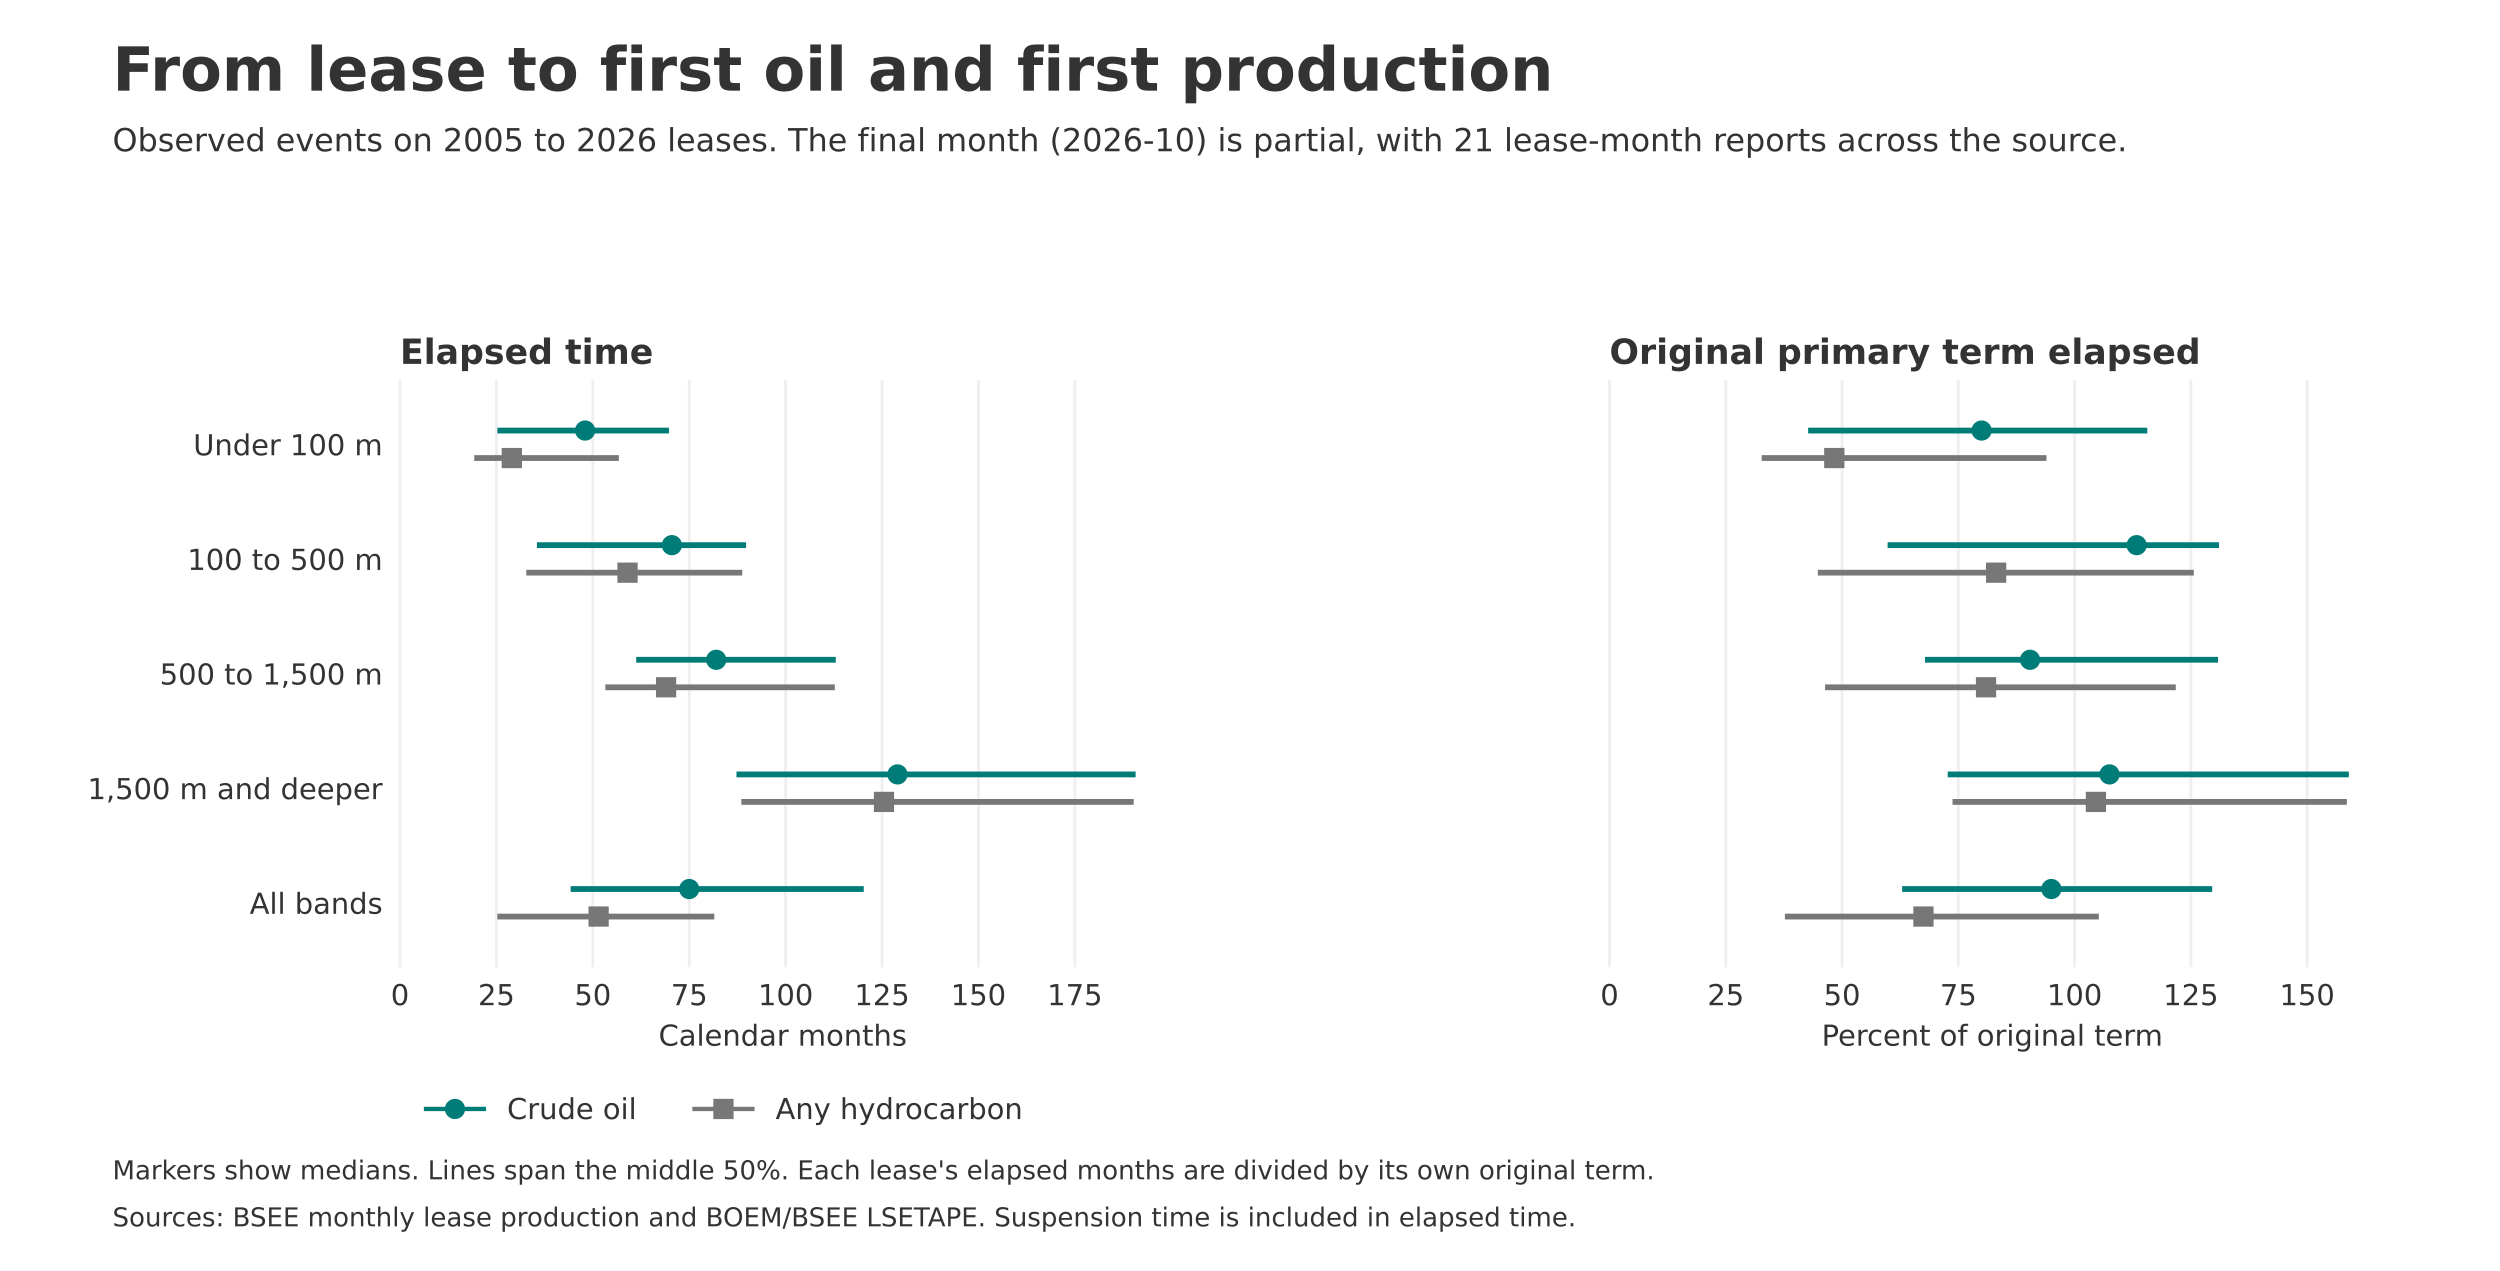
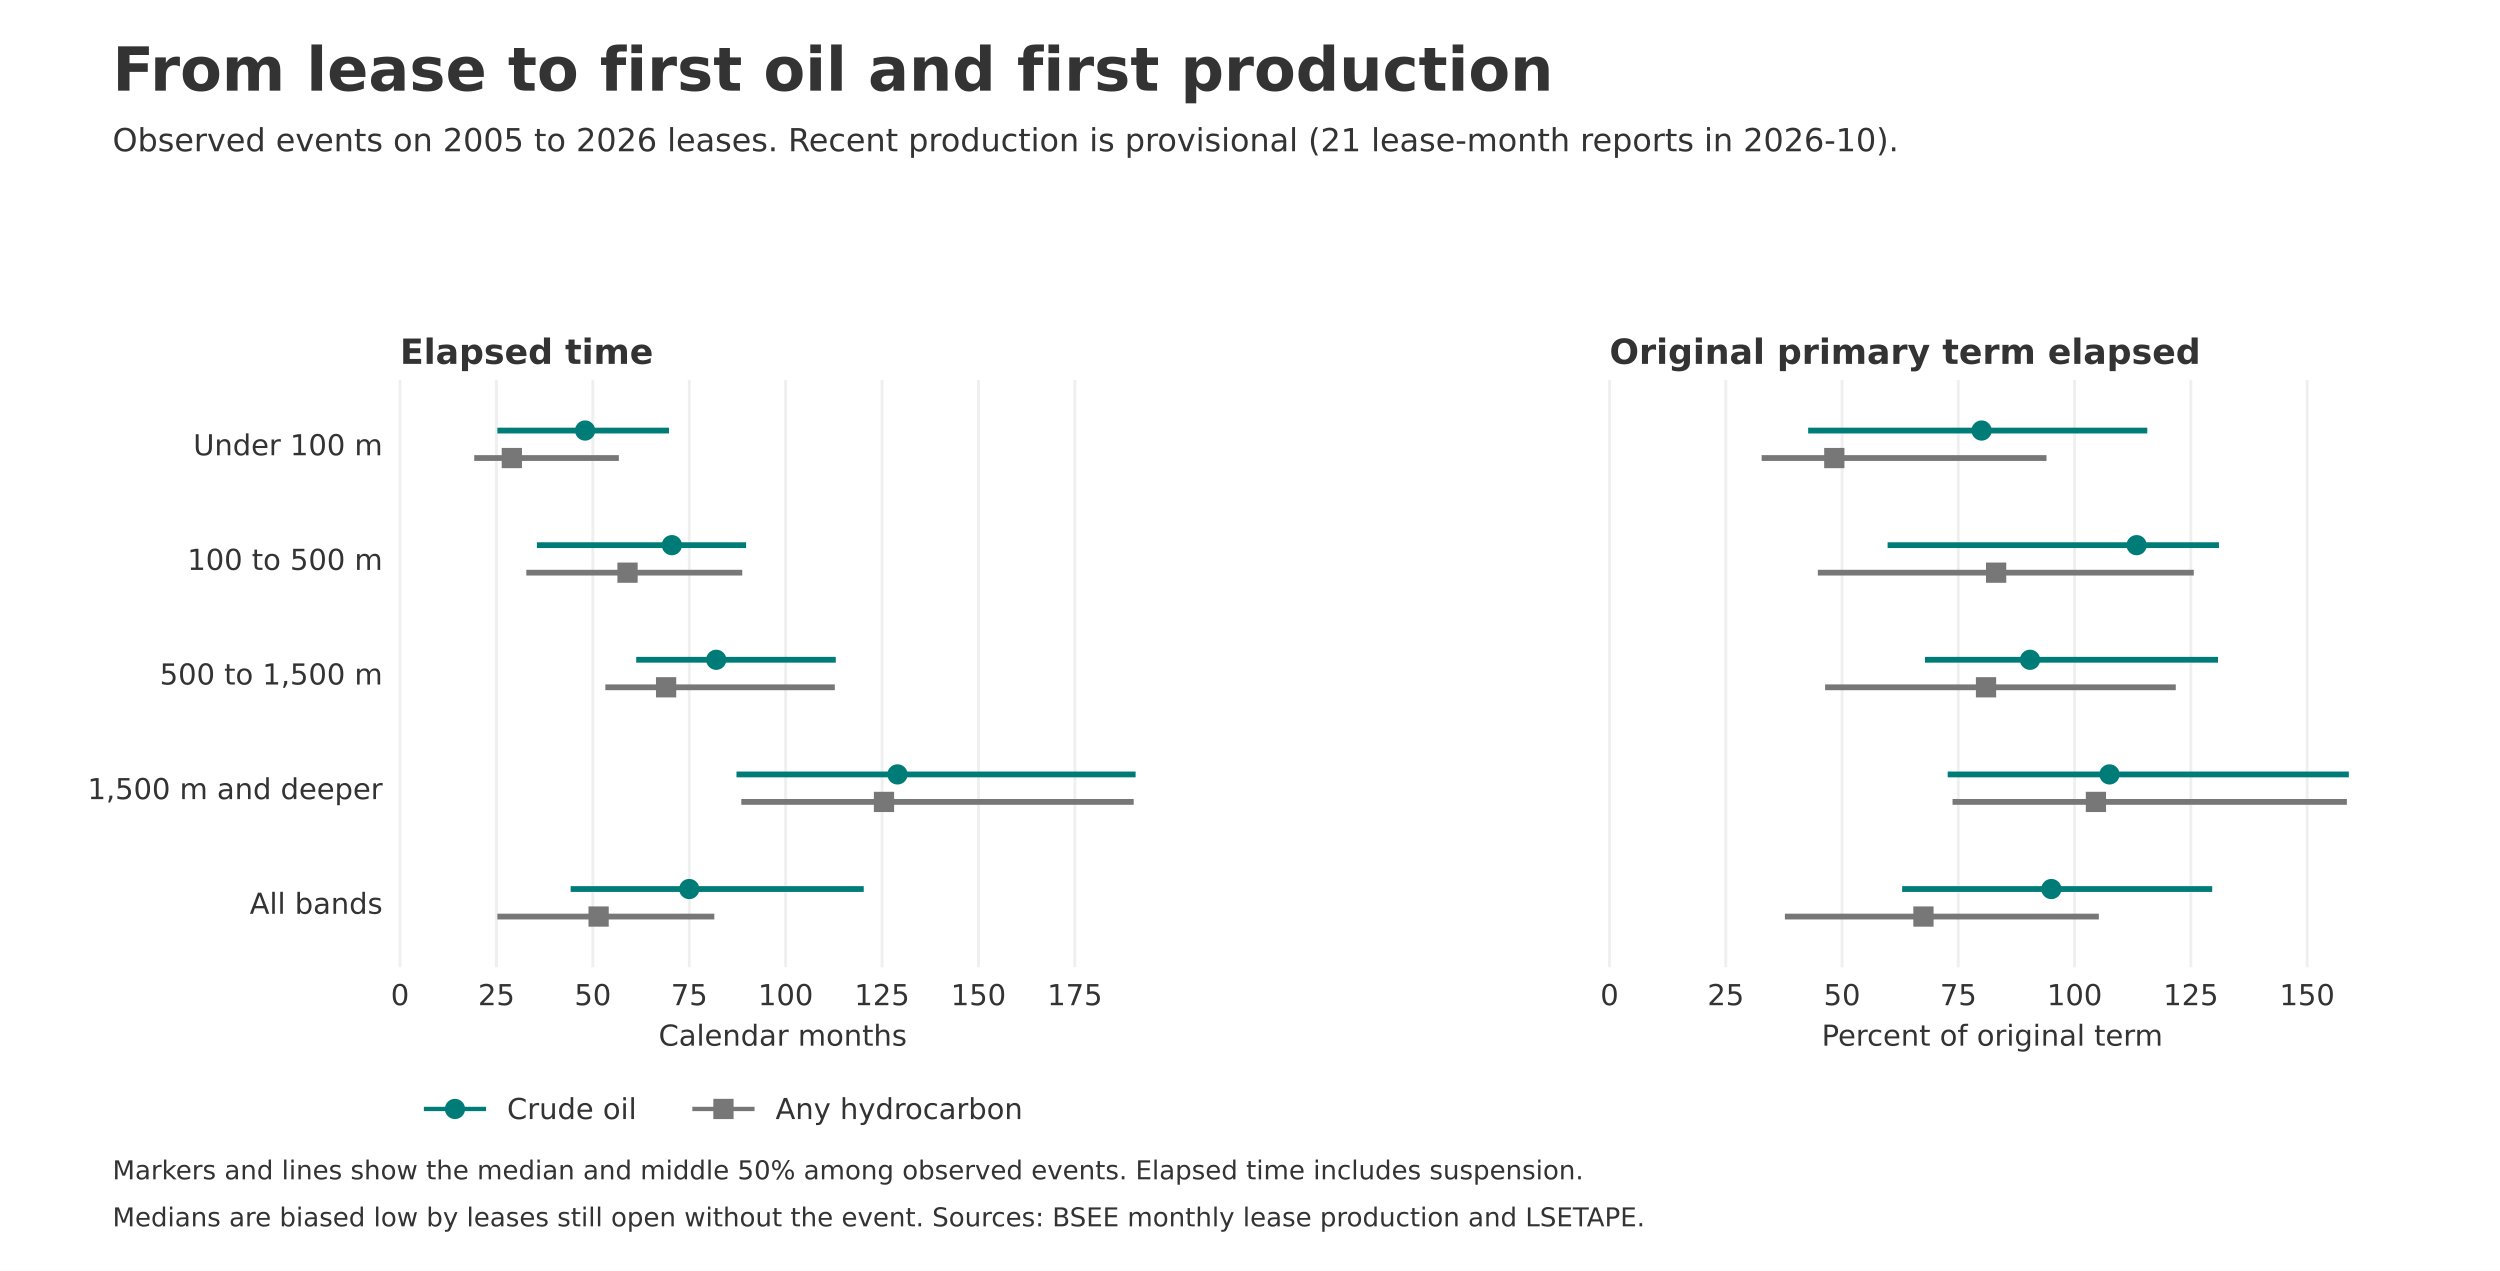
<svg xmlns="http://www.w3.org/2000/svg" xmlns:xlink="http://www.w3.org/1999/xlink" width="864pt" height="439.2pt" viewBox="0 0 864 439.2" version="1.1">
  <defs>
    <style type="text/css">*{stroke-linejoin: round; stroke-linecap: butt}</style>
  </defs>
  <g id="figure_1">
    <g id="patch_1">
      <path d="M 0 439.2  L 864 439.2  L 864 0  L 0 0  z " style="fill: #ffffff" />
    </g>
    <g id="axes_1">
      <g id="patch_2">
        <path d="M 138.24 333.792  L 402.798 333.792  L 402.798 131.76  L 138.24 131.76  z " style="fill: #ffffff" />
      </g>
      <g id="matplotlib.axis_1">
        <g id="xtick_1">
          <g id="line2d_1">
            <path d="M 138.24 333.792  L 138.24 131.76  " style="fill: none; stroke: #efefef; stroke-linecap: square" />
          </g>
          <g id="line2d_2" />
          <g id="text_1">
            <text style="font-size: 10px; font-family: 'DejaVu Sans'; text-anchor: middle; fill: #333333" x="138.24" y="347.39" transform="rotate(-0 138.24 347.3897)">0</text>
          </g>
        </g>
        <g id="xtick_2">
          <g id="line2d_3">
            <path d="M 171.56 333.792  L 171.56 131.76  " style="fill: none; stroke: #efefef; stroke-linecap: square" />
          </g>
          <g id="line2d_4" />
          <g id="text_2">
            <text style="font-size: 10px; font-family: 'DejaVu Sans'; text-anchor: middle; fill: #333333" x="171.56" y="347.39" transform="rotate(-0 171.5597 347.3897)">25</text>
          </g>
        </g>
        <g id="xtick_3">
          <g id="line2d_5">
            <path d="M 204.879 333.792  L 204.879 131.76  " style="fill: none; stroke: #efefef; stroke-linecap: square" />
          </g>
          <g id="line2d_6" />
          <g id="text_3">
            <text style="font-size: 10px; font-family: 'DejaVu Sans'; text-anchor: middle; fill: #333333" x="204.879" y="347.39" transform="rotate(-0 204.8793 347.3897)">50</text>
          </g>
        </g>
        <g id="xtick_4">
          <g id="line2d_7">
            <path d="M 238.199 333.792  L 238.199 131.76  " style="fill: none; stroke: #efefef; stroke-linecap: square" />
          </g>
          <g id="line2d_8" />
          <g id="text_4">
            <text style="font-size: 10px; font-family: 'DejaVu Sans'; text-anchor: middle; fill: #333333" x="238.199" y="347.39" transform="rotate(-0 238.199 347.3897)">75</text>
          </g>
        </g>
        <g id="xtick_5">
          <g id="line2d_9">
            <path d="M 271.519 333.792  L 271.519 131.76  " style="fill: none; stroke: #efefef; stroke-linecap: square" />
          </g>
          <g id="line2d_10" />
          <g id="text_5">
            <text style="font-size: 10px; font-family: 'DejaVu Sans'; text-anchor: middle; fill: #333333" x="271.519" y="347.39" transform="rotate(-0 271.5187 347.3897)">100</text>
          </g>
        </g>
        <g id="xtick_6">
          <g id="line2d_11">
            <path d="M 304.838 333.792  L 304.838 131.76  " style="fill: none; stroke: #efefef; stroke-linecap: square" />
          </g>
          <g id="line2d_12" />
          <g id="text_6">
            <text style="font-size: 10px; font-family: 'DejaVu Sans'; text-anchor: middle; fill: #333333" x="304.838" y="347.39" transform="rotate(-0 304.8383 347.3897)">125</text>
          </g>
        </g>
        <g id="xtick_7">
          <g id="line2d_13">
            <path d="M 338.158 333.792  L 338.158 131.76  " style="fill: none; stroke: #efefef; stroke-linecap: square" />
          </g>
          <g id="line2d_14" />
          <g id="text_7">
            <text style="font-size: 10px; font-family: 'DejaVu Sans'; text-anchor: middle; fill: #333333" x="338.158" y="347.39" transform="rotate(-0 338.158 347.3897)">150</text>
          </g>
        </g>
        <g id="xtick_8">
          <g id="line2d_15">
            <path d="M 371.478 333.792  L 371.478 131.76  " style="fill: none; stroke: #efefef; stroke-linecap: square" />
          </g>
          <g id="line2d_16" />
          <g id="text_8">
            <text style="font-size: 10px; font-family: 'DejaVu Sans'; text-anchor: middle; fill: #333333" x="371.478" y="347.39" transform="rotate(-0 371.4777 347.3897)">175</text>
          </g>
        </g>
        <g id="text_9">
          <text style="font-size: 10px; font-family: 'DejaVu Sans'; text-anchor: middle; fill: #333333" x="270.519" y="361.39" transform="rotate(-0 270.5191 361.3904)">Calendar months</text>
        </g>
      </g>
      <g id="matplotlib.axis_2">
        <g id="ytick_1">
          <g id="line2d_17" />
          <g id="text_10">
            <text style="font-size: 10px; font-family: 'DejaVu Sans'; text-anchor: end; fill: #333333" x="132.24" y="157.347" transform="rotate(-0 132.24 157.347)">Under 100 m</text>
          </g>
        </g>
        <g id="ytick_2">
          <g id="line2d_18" />
          <g id="text_11">
            <text style="font-size: 10px; font-family: 'DejaVu Sans'; text-anchor: end; fill: #333333" x="132.24" y="196.961" transform="rotate(-0 132.24 196.9607)">100 to 500 m</text>
          </g>
        </g>
        <g id="ytick_3">
          <g id="line2d_19" />
          <g id="text_12">
            <text style="font-size: 10px; font-family: 'DejaVu Sans'; text-anchor: end; fill: #333333" x="132.24" y="236.575" transform="rotate(-0 132.24 236.5748)">500 to 1,500 m</text>
          </g>
        </g>
        <g id="ytick_4">
          <g id="line2d_20" />
          <g id="text_13">
            <text style="font-size: 10px; font-family: 'DejaVu Sans'; text-anchor: end; fill: #333333" x="132.24" y="276.189" transform="rotate(-0 132.24 276.1893)">1,500 m and deeper</text>
          </g>
        </g>
        <g id="ytick_5">
          <g id="line2d_21" />
          <g id="text_14">
            <text style="font-size: 10px; font-family: 'DejaVu Sans'; text-anchor: end; fill: #333333" x="132.24" y="315.803" transform="rotate(-0 132.24 315.8035)">All bands</text>
          </g>
        </g>
      </g>
      <g id="line2d_22">
        <path d="M 172.892 148.794  L 230.202 148.794  " style="fill: none; stroke: #007c78; stroke-width: 2; stroke-linecap: square" />
      </g>
      <g id="line2d_23">
        <defs>
          <path id="md3edadc8f5" d="M 0 3  C 0.796 3 1.559 2.684 2.121 2.121  C 2.684 1.559 3 0.796 3 0  C 3 -0.796 2.684 -1.559 2.121 -2.121  C 1.559 -2.684 0.796 -3 0 -3  C -0.796 -3 -1.559 -2.684 -2.121 -2.121  C -2.684 -1.559 -3 -0.796 -3 0  C -3 0.796 -2.684 1.559 -2.121 2.121  C -1.559 2.684 -0.796 3 0 3  z " style="stroke: #007c78" />
        </defs>
        <g>
          <use xlink:href="#md3edadc8f5" x="202.214" y="148.794" style="fill: #007c78; stroke: #007c78" />
        </g>
      </g>
      <g id="line2d_24">
        <path d="M 164.896 158.301  L 212.876 158.301  " style="fill: none; stroke: #777777; stroke-width: 2; stroke-linecap: square" />
      </g>
      <g id="line2d_25">
        <defs>
          <path id="m0a4b4cb8a5" d="M -3 3  L 3 3  L 3 -3  L -3 -3  z " style="stroke: #777777; stroke-linejoin: miter" />
        </defs>
        <g>
          <use xlink:href="#m0a4b4cb8a5" x="176.891" y="158.301" style="fill: #777777; stroke: #777777; stroke-linejoin: miter" />
        </g>
      </g>
      <g id="line2d_26">
        <path d="M 186.554 188.408  L 256.858 188.408  " style="fill: none; stroke: #007c78; stroke-width: 2; stroke-linecap: square" />
      </g>
      <g id="line2d_27">
        <g>
          <use xlink:href="#md3edadc8f5" x="232.201" y="188.408" style="fill: #007c78; stroke: #007c78" />
        </g>
      </g>
      <g id="line2d_28">
        <path d="M 182.888 197.916  L 255.525 197.916  " style="fill: none; stroke: #777777; stroke-width: 2; stroke-linecap: square" />
      </g>
      <g id="line2d_29">
        <g>
          <use xlink:href="#m0a4b4cb8a5" x="216.874" y="197.916" style="fill: #777777; stroke: #777777; stroke-linejoin: miter" />
        </g>
      </g>
      <g id="line2d_30">
        <path d="M 220.873 228.022  L 287.845 228.022  " style="fill: none; stroke: #007c78; stroke-width: 2; stroke-linecap: square" />
      </g>
      <g id="line2d_31">
        <g>
          <use xlink:href="#md3edadc8f5" x="247.529" y="228.022" style="fill: #007c78; stroke: #007c78" />
        </g>
      </g>
      <g id="line2d_32">
        <path d="M 210.21 237.53  L 287.512 237.53  " style="fill: none; stroke: #777777; stroke-width: 2; stroke-linecap: square" />
      </g>
      <g id="line2d_33">
        <g>
          <use xlink:href="#m0a4b4cb8a5" x="230.202" y="237.53" style="fill: #777777; stroke: #777777; stroke-linejoin: miter" />
        </g>
      </g>
      <g id="line2d_34">
        <path d="M 255.525 267.636  L 391.469 267.636  " style="fill: none; stroke: #007c78; stroke-width: 2; stroke-linecap: square" />
      </g>
      <g id="line2d_35">
        <g>
          <use xlink:href="#md3edadc8f5" x="310.169" y="267.636" style="fill: #007c78; stroke: #007c78" />
        </g>
      </g>
      <g id="line2d_36">
        <path d="M 257.191 277.144  L 390.803 277.144  " style="fill: none; stroke: #777777; stroke-width: 2; stroke-linecap: square" />
      </g>
      <g id="line2d_37">
        <g>
          <use xlink:href="#m0a4b4cb8a5" x="305.505" y="277.144" style="fill: #777777; stroke: #777777; stroke-linejoin: miter" />
        </g>
      </g>
      <g id="line2d_38">
        <path d="M 198.215 307.251  L 297.508 307.251  " style="fill: none; stroke: #007c78; stroke-width: 2; stroke-linecap: square" />
      </g>
      <g id="line2d_39">
        <g>
          <use xlink:href="#md3edadc8f5" x="238.199" y="307.251" style="fill: #007c78; stroke: #007c78" />
        </g>
      </g>
      <g id="line2d_40">
        <path d="M 172.892 316.758  L 245.863 316.758  " style="fill: none; stroke: #777777; stroke-width: 2; stroke-linecap: square" />
      </g>
      <g id="line2d_41">
        <g>
          <use xlink:href="#m0a4b4cb8a5" x="206.879" y="316.758" style="fill: #777777; stroke: #777777; stroke-linejoin: miter" />
        </g>
      </g>
      <g id="text_15">
        <text style="font-weight: 700; font-size: 12px; font-family: 'DejaVu Sans'; text-anchor: start; fill: #333333" x="138.24" y="125.76" transform="rotate(-0 138.24 125.76)">Elapsed time</text>
      </g>
      <g id="legend_1">
        <g id="line2d_42">
          <path d="M 147.24 383.256  L 157.24 383.256  L 167.24 383.256  " style="fill: none; stroke: #007c78; stroke-width: 1.5; stroke-linecap: square" />
          <g>
            <use xlink:href="#md3edadc8f5" x="157.24" y="383.256" style="fill: #007c78; stroke: #007c78" />
          </g>
        </g>
        <g id="text_16">
          <text style="font-size: 10px; font-family: 'DejaVu Sans'; text-anchor: start; fill: #333333" x="175.24" y="386.756" transform="rotate(-0 175.24 386.7562)">Crude oil</text>
        </g>
        <g id="line2d_43">
          <path d="M 240.026 383.256  L 250.026 383.256  L 260.026 383.256  " style="fill: none; stroke: #777777; stroke-width: 1.5; stroke-linecap: square" />
          <g>
            <use xlink:href="#m0a4b4cb8a5" x="250.026" y="383.256" style="fill: #777777; stroke: #777777; stroke-linejoin: miter" />
          </g>
        </g>
        <g id="text_17">
          <text style="font-size: 10px; font-family: 'DejaVu Sans'; text-anchor: start; fill: #333333" x="268.026" y="386.756" transform="rotate(-0 268.0259 386.7562)">Any hydrocarbon</text>
        </g>
      </g>
    </g>
    <g id="axes_2">
      <g id="patch_3">
        <path d="M 556.242 333.792  L 820.8 333.792  L 820.8 131.76  L 556.242 131.76  z " style="fill: #ffffff" />
      </g>
      <g id="matplotlib.axis_3">
        <g id="xtick_9">
          <g id="line2d_44">
            <path d="M 556.242 333.792  L 556.242 131.76  " style="fill: none; stroke: #efefef; stroke-linecap: square" />
          </g>
          <g id="line2d_45" />
          <g id="text_18">
            <text style="font-size: 10px; font-family: 'DejaVu Sans'; text-anchor: middle; fill: #333333" x="556.242" y="347.39" transform="rotate(-0 556.2419 347.3897)">0</text>
          </g>
        </g>
        <g id="xtick_10">
          <g id="line2d_46">
            <path d="M 596.428 333.792  L 596.428 131.76  " style="fill: none; stroke: #efefef; stroke-linecap: square" />
          </g>
          <g id="line2d_47" />
          <g id="text_19">
            <text style="font-size: 10px; font-family: 'DejaVu Sans'; text-anchor: middle; fill: #333333" x="596.428" y="347.39" transform="rotate(-0 596.4279 347.3897)">25</text>
          </g>
        </g>
        <g id="xtick_11">
          <g id="line2d_48">
            <path d="M 636.614 333.792  L 636.614 131.76  " style="fill: none; stroke: #efefef; stroke-linecap: square" />
          </g>
          <g id="line2d_49" />
          <g id="text_20">
            <text style="font-size: 10px; font-family: 'DejaVu Sans'; text-anchor: middle; fill: #333333" x="636.614" y="347.39" transform="rotate(-0 636.614 347.3897)">50</text>
          </g>
        </g>
        <g id="xtick_12">
          <g id="line2d_50">
            <path d="M 676.8 333.792  L 676.8 131.76  " style="fill: none; stroke: #efefef; stroke-linecap: square" />
          </g>
          <g id="line2d_51" />
          <g id="text_21">
            <text style="font-size: 10px; font-family: 'DejaVu Sans'; text-anchor: middle; fill: #333333" x="676.8" y="347.39" transform="rotate(-0 676.8 347.3897)">75</text>
          </g>
        </g>
        <g id="xtick_13">
          <g id="line2d_52">
            <path d="M 716.986 333.792  L 716.986 131.76  " style="fill: none; stroke: #efefef; stroke-linecap: square" />
          </g>
          <g id="line2d_53" />
          <g id="text_22">
            <text style="font-size: 10px; font-family: 'DejaVu Sans'; text-anchor: middle; fill: #333333" x="716.986" y="347.39" transform="rotate(-0 716.986 347.3897)">100</text>
          </g>
        </g>
        <g id="xtick_14">
          <g id="line2d_54">
            <path d="M 757.172 333.792  L 757.172 131.76  " style="fill: none; stroke: #efefef; stroke-linecap: square" />
          </g>
          <g id="line2d_55" />
          <g id="text_23">
            <text style="font-size: 10px; font-family: 'DejaVu Sans'; text-anchor: middle; fill: #333333" x="757.172" y="347.39" transform="rotate(-0 757.1721 347.3897)">125</text>
          </g>
        </g>
        <g id="xtick_15">
          <g id="line2d_56">
            <path d="M 797.358 333.792  L 797.358 131.76  " style="fill: none; stroke: #efefef; stroke-linecap: square" />
          </g>
          <g id="line2d_57" />
          <g id="text_24">
            <text style="font-size: 10px; font-family: 'DejaVu Sans'; text-anchor: middle; fill: #333333" x="797.358" y="347.39" transform="rotate(-0 797.3581 347.3897)">150</text>
          </g>
        </g>
        <g id="text_25">
          <text style="font-size: 10px; font-family: 'DejaVu Sans'; text-anchor: middle; fill: #333333" x="688.521" y="361.39" transform="rotate(-0 688.5209 361.3904)">Percent of original term</text>
        </g>
      </g>
      <g id="matplotlib.axis_4">
        <g id="ytick_6">
          <g id="line2d_58" />
        </g>
        <g id="ytick_7">
          <g id="line2d_59" />
        </g>
        <g id="ytick_8">
          <g id="line2d_60" />
        </g>
        <g id="ytick_9">
          <g id="line2d_61" />
        </g>
        <g id="ytick_10">
          <g id="line2d_62" />
        </g>
      </g>
      <g id="line2d_63">
        <path d="M 625.898 148.794  L 741.098 148.794  " style="fill: none; stroke: #007c78; stroke-width: 2; stroke-linecap: square" />
      </g>
      <g id="line2d_64">
        <g>
          <use xlink:href="#md3edadc8f5" x="684.837" y="148.794" style="fill: #007c78; stroke: #007c78" />
        </g>
      </g>
      <g id="line2d_65">
        <path d="M 609.823 158.301  L 706.27 158.301  " style="fill: none; stroke: #777777; stroke-width: 2; stroke-linecap: square" />
      </g>
      <g id="line2d_66">
        <g>
          <use xlink:href="#m0a4b4cb8a5" x="633.935" y="158.301" style="fill: #777777; stroke: #777777; stroke-linejoin: miter" />
        </g>
      </g>
      <g id="line2d_67">
        <path d="M 653.358 188.408  L 765.879 188.408  " style="fill: none; stroke: #007c78; stroke-width: 2; stroke-linecap: square" />
      </g>
      <g id="line2d_68">
        <g>
          <use xlink:href="#md3edadc8f5" x="738.419" y="188.408" style="fill: #007c78; stroke: #007c78" />
        </g>
      </g>
      <g id="line2d_69">
        <path d="M 629.247 197.916  L 757.172 197.916  " style="fill: none; stroke: #777777; stroke-width: 2; stroke-linecap: square" />
      </g>
      <g id="line2d_70">
        <g>
          <use xlink:href="#m0a4b4cb8a5" x="689.86" y="197.916" style="fill: #777777; stroke: #777777; stroke-linejoin: miter" />
        </g>
      </g>
      <g id="line2d_71">
        <path d="M 666.275 228.022  L 765.544 228.022  " style="fill: none; stroke: #007c78; stroke-width: 2; stroke-linecap: square" />
      </g>
      <g id="line2d_72">
        <g>
          <use xlink:href="#md3edadc8f5" x="701.581" y="228.022" style="fill: #007c78; stroke: #007c78" />
        </g>
      </g>
      <g id="line2d_73">
        <path d="M 631.758 237.53  L 750.953 237.53  " style="fill: none; stroke: #777777; stroke-width: 2; stroke-linecap: square" />
      </g>
      <g id="line2d_74">
        <g>
          <use xlink:href="#m0a4b4cb8a5" x="686.368" y="237.53" style="fill: #777777; stroke: #777777; stroke-linejoin: miter" />
        </g>
      </g>
      <g id="line2d_75">
        <path d="M 674.121 267.636  L 810.753 267.636  " style="fill: none; stroke: #007c78; stroke-width: 2; stroke-linecap: square" />
      </g>
      <g id="line2d_76">
        <g>
          <use xlink:href="#md3edadc8f5" x="729.042" y="267.636" style="fill: #007c78; stroke: #007c78" />
        </g>
      </g>
      <g id="line2d_77">
        <path d="M 675.795 277.144  L 810.084 277.144  " style="fill: none; stroke: #777777; stroke-width: 2; stroke-linecap: square" />
      </g>
      <g id="line2d_78">
        <g>
          <use xlink:href="#m0a4b4cb8a5" x="724.353" y="277.144" style="fill: #777777; stroke: #777777; stroke-linejoin: miter" />
        </g>
      </g>
      <g id="line2d_79">
        <path d="M 658.381 307.251  L 763.535 307.251  " style="fill: none; stroke: #007c78; stroke-width: 2; stroke-linecap: square" />
      </g>
      <g id="line2d_80">
        <g>
          <use xlink:href="#md3edadc8f5" x="708.949" y="307.251" style="fill: #007c78; stroke: #007c78" />
        </g>
      </g>
      <g id="line2d_81">
        <path d="M 617.86 316.758  L 724.353 316.758  " style="fill: none; stroke: #777777; stroke-width: 2; stroke-linecap: square" />
      </g>
      <g id="line2d_82">
        <g>
          <use xlink:href="#m0a4b4cb8a5" x="664.744" y="316.758" style="fill: #777777; stroke: #777777; stroke-linejoin: miter" />
        </g>
      </g>
      <g id="text_26">
        <text style="font-weight: 700; font-size: 12px; font-family: 'DejaVu Sans'; text-anchor: start; fill: #333333" x="556.242" y="125.76" transform="rotate(-0 556.2419 125.76)">Original primary term elapsed</text>
      </g>
    </g>
    <g id="text_27">
      <text style="font-weight: 700; font-size: 21px; font-family: 'DejaVu Sans'; text-anchor: start; fill: #333333" x="38.88" y="31.329" transform="rotate(-0 38.88 31.32872)">From lease to first oil and first production</text>
    </g>
    <g id="text_28">
-       <text style="font-size: 11px; font-family: 'DejaVu Sans'; text-anchor: start; fill: #333333" x="38.88" y="52.278" transform="rotate(-0 38.88 52.27828)">Observed events on 2005 to 2026 leases. The final month (2026-10) is partial, with 21 lease-month reports across the source.</text>
+       <text style="font-size: 11px; font-family: 'DejaVu Sans'; text-anchor: start; fill: #333333" x="38.88" y="52.278" transform="rotate(-0 38.88 52.27828)">Observed events on 2005 to 2026 leases. Recent production is provisional (21 lease-month reports in 2026-10).</text>
    </g>
    <g id="text_29">
-       <text style="font-size: 9px; font-family: 'DejaVu Sans'; text-anchor: start; fill: #333333" x="38.88" y="407.578" transform="rotate(-0 38.88 407.5776)">Markers show medians. Lines span the middle 50%. Each lease's elapsed months are divided by its own original term.</text>
+       <text style="font-size: 9px; font-family: 'DejaVu Sans'; text-anchor: start; fill: #333333" x="38.88" y="407.578" transform="rotate(-0 38.88 407.5776)">Markers and lines show the median and middle 50% among observed events. Elapsed time includes suspension.</text>
    </g>
    <g id="text_30">
-       <text style="font-size: 9px; font-family: 'DejaVu Sans'; text-anchor: start; fill: #333333" x="38.88" y="423.828" transform="rotate(-0 38.88 423.828)">Sources: BSEE monthly lease production and BOEM/BSEE LSETAPE. Suspension time is included in elapsed time.</text>
+       <text style="font-size: 9px; font-family: 'DejaVu Sans'; text-anchor: start; fill: #333333" x="38.88" y="423.828" transform="rotate(-0 38.88 423.828)">Medians are biased low by leases still open without the event. Sources: BSEE monthly lease production and LSETAPE.</text>
    </g>
  </g>
</svg>
